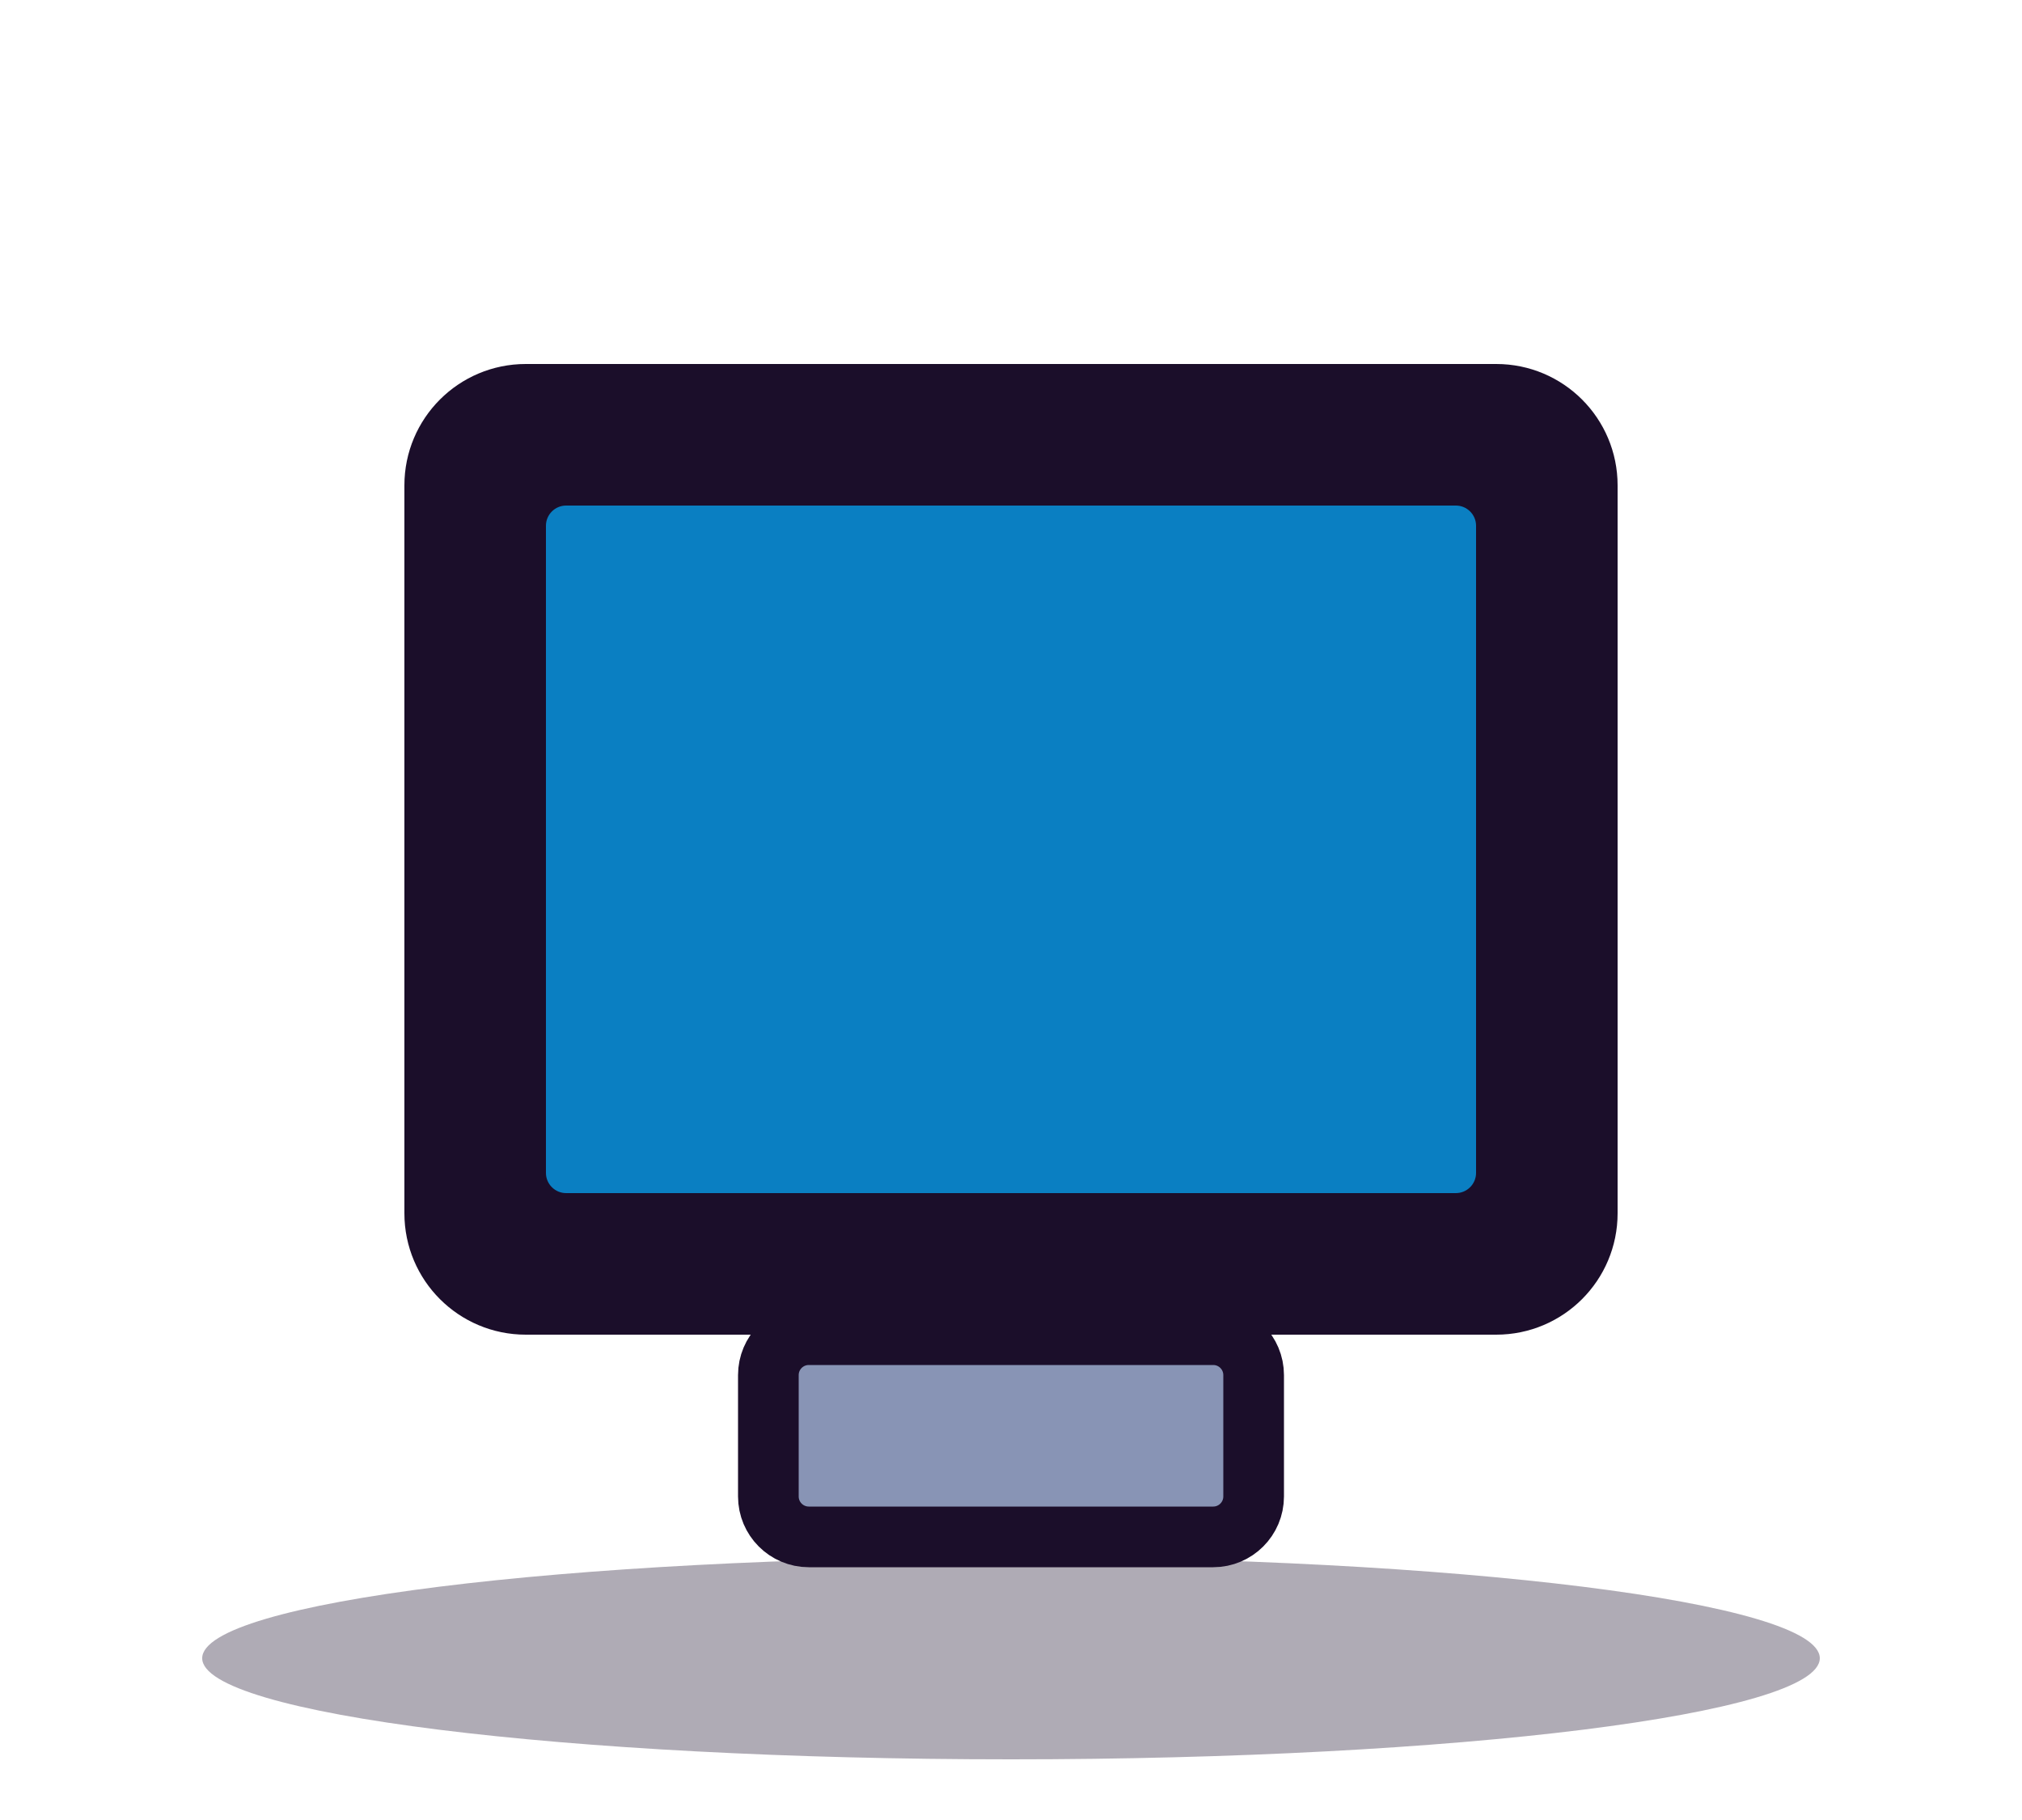
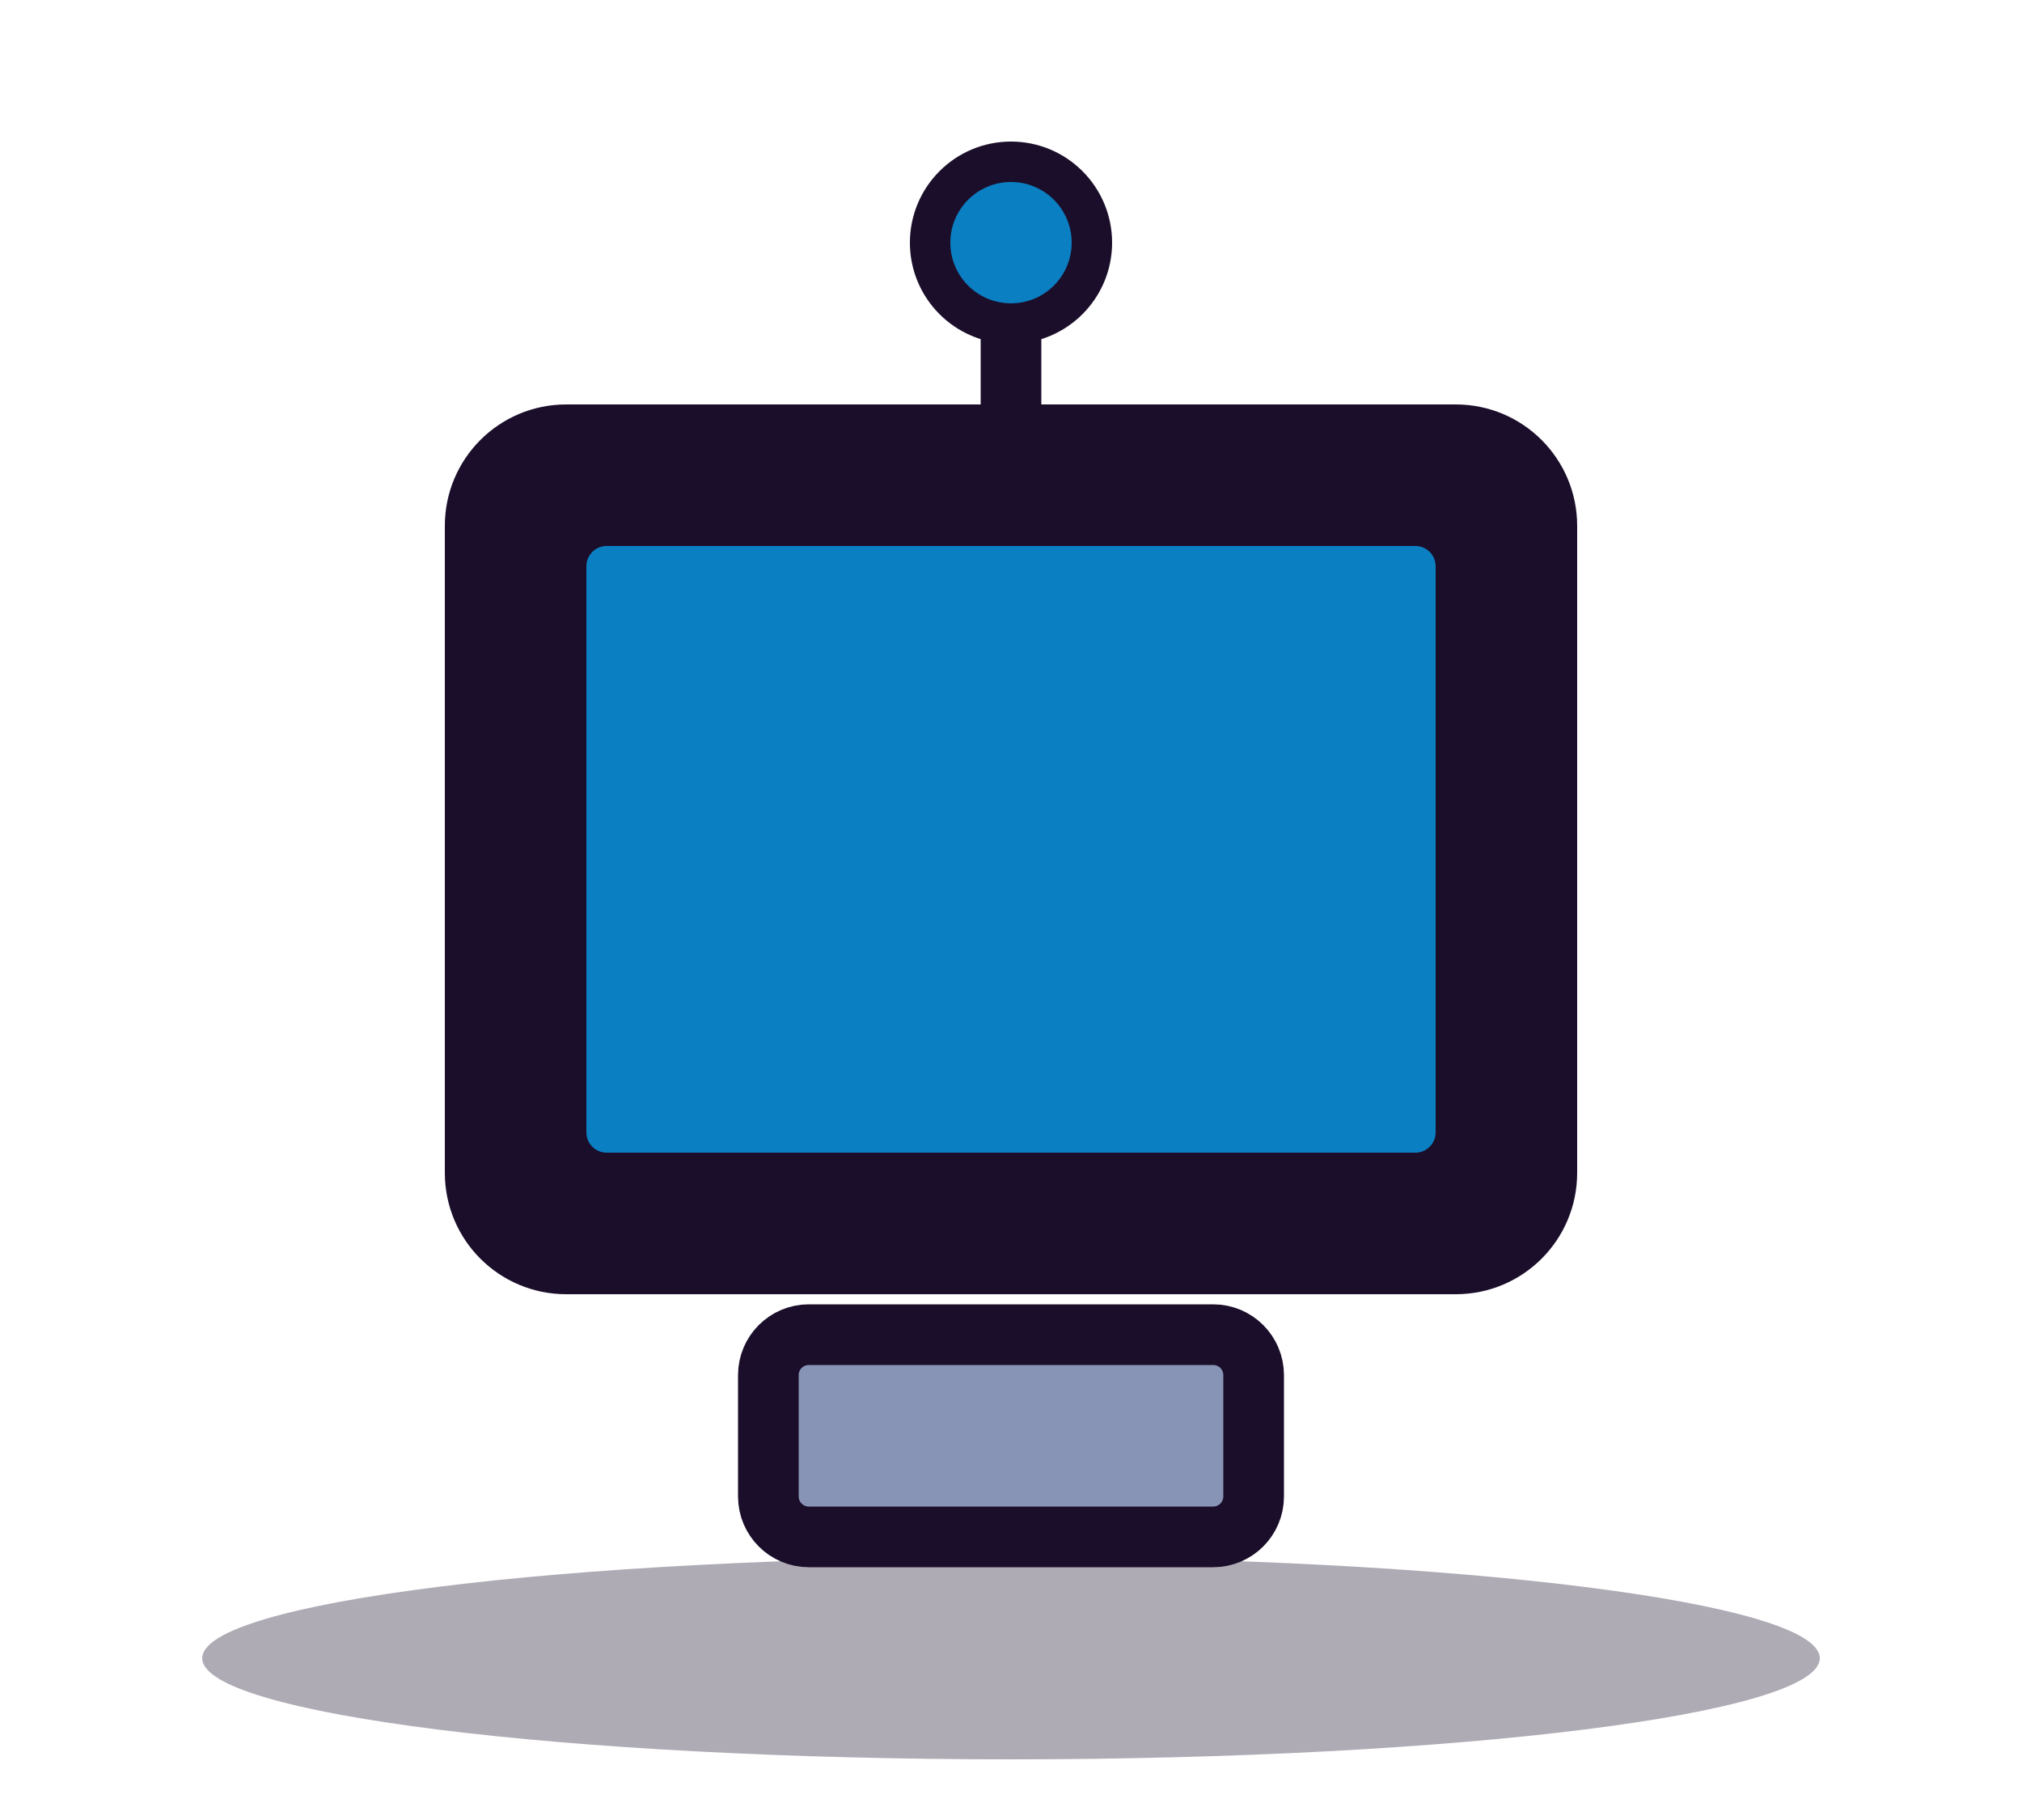
<svg xmlns="http://www.w3.org/2000/svg" width="100" height="90" viewBox="0 0 100 90">
  <ellipse cx="50" cy="82" rx="40" ry="5" fill="#1B0E2A" opacity="0.35" />
-   <rect x="22" y="20" width="56" height="44" rx="4" fill="#1B0E2A" stroke="#1B0E2A" stroke-width="4" />
-   <rect x="26" y="24" width="48" height="36" rx="2" fill="#0A7FC2" stroke="#1B0E2A" stroke-width="2" />
+   <rect x="24" y="22" width="52" height="40" rx="4" fill="#1B0E2A" stroke="#1B0E2A" stroke-width="4" />
+   <rect x="28" y="26" width="44" height="32" rx="2" fill="#0A7FC2" stroke="#1B0E2A" stroke-width="2" />
+   <line x1="50" y1="22" x2="50" y2="14" stroke="#1B0E2A" stroke-width="3" stroke-linecap="round" />
+   <circle cx="50" cy="12" r="4" fill="#0A7FC2" stroke="#1B0E2A" stroke-width="2" />
  <rect x="38" y="66" width="24" height="10" rx="2" fill="#8894B5" stroke="#1B0E2A" stroke-width="3" />
</svg>
